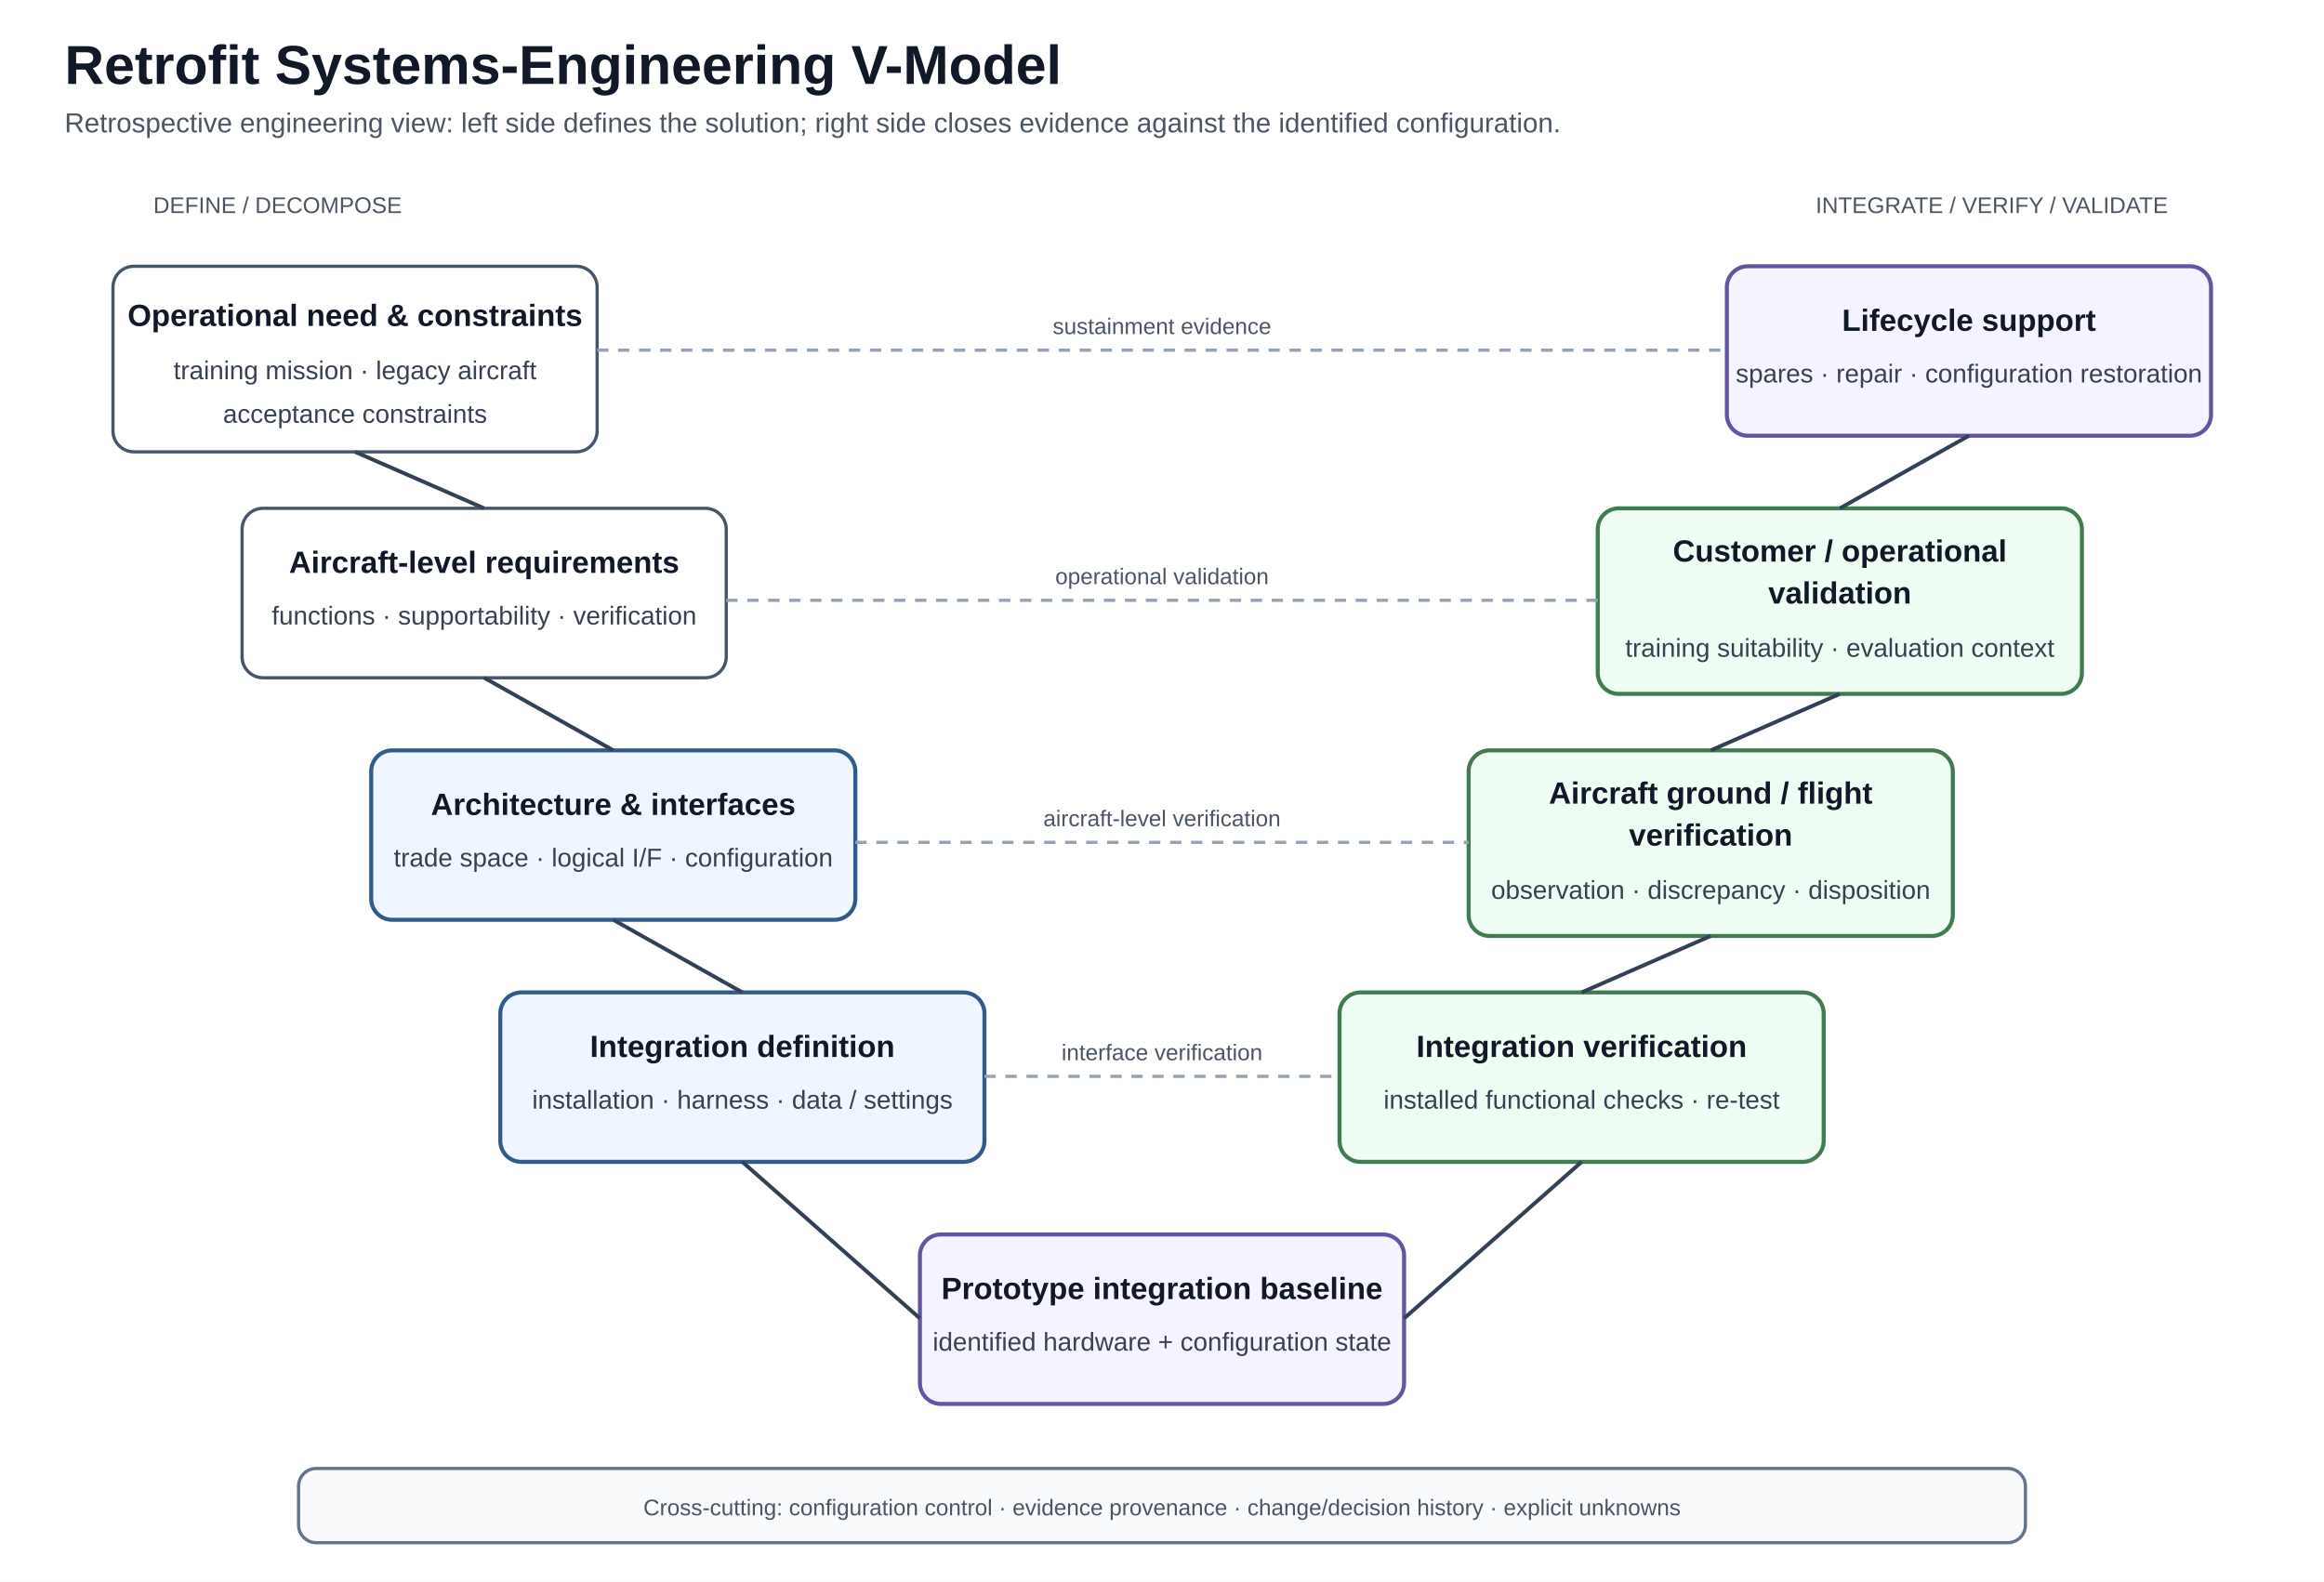
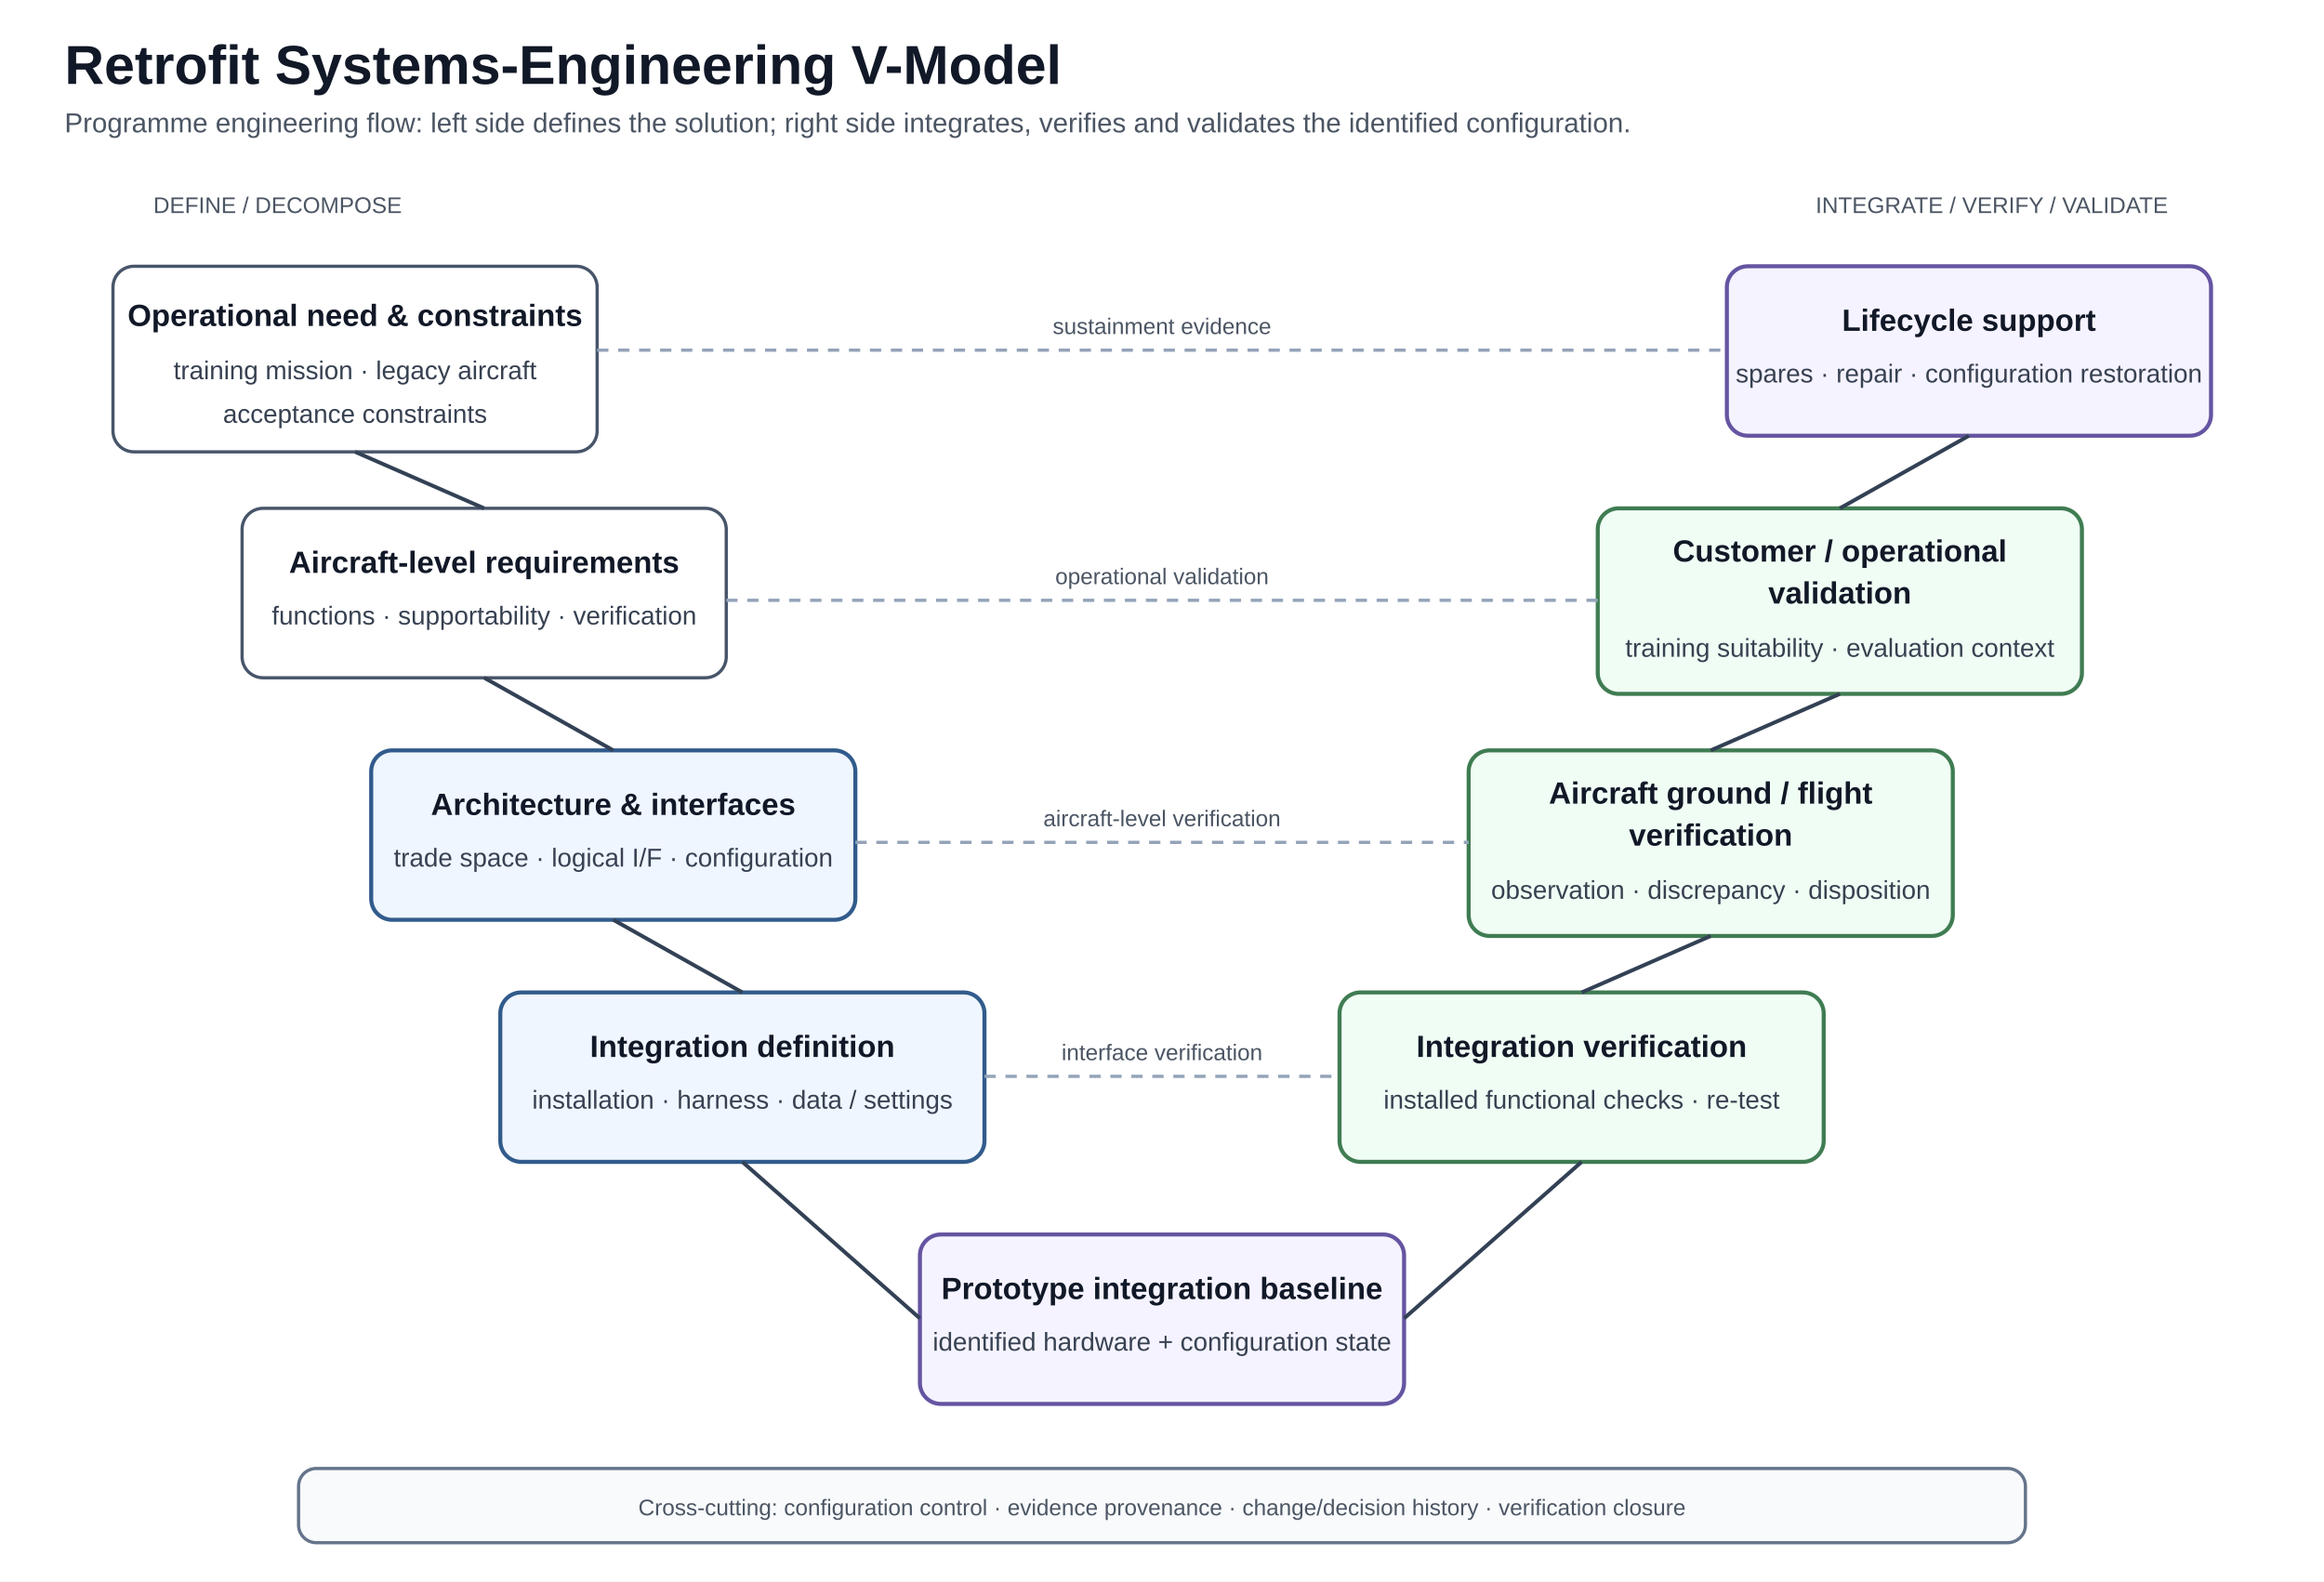
<svg xmlns="http://www.w3.org/2000/svg" width="100%" height="auto" viewBox="0 0 1440 980" preserveAspectRatio="xMidYMid meet">
  <style>
.title{font:700 34px Arial,sans-serif;fill:#111827}.sub{font:17px Arial,sans-serif;fill:#4b5563}
.h{font:700 19px Arial,sans-serif;fill:#111827}.t{font:16px Arial,sans-serif;fill:#374151}.sm{font:14px Arial,sans-serif;fill:#4b5563}.id{font:700 13px Arial,sans-serif;fill:#1f4b7a}
.box{fill:#ffffff;stroke:#475569;stroke-width:2}.blue{fill:#eff6ff;stroke:#315b8c;stroke-width:2.5}.green{fill:#f0fdf4;stroke:#3f7c52;stroke-width:2.5}.violet{fill:#f5f3ff;stroke:#6554a1;stroke-width:2.5}.amber{fill:#fffbeb;stroke:#a96b13;stroke-width:2.5}.slate{fill:#f8fafc;stroke:#64748b;stroke-width:2}
.conn{stroke:#64748b;stroke-width:2;fill:none}.strong{stroke:#334155;stroke-width:2.4;fill:none}.dash{stroke:#94a3b8;stroke-width:2;fill:none;stroke-dasharray:7 6}
.chip{fill:#e2e8f0}.rule{stroke:#cbd5e1;stroke-width:1}
</style>
  <rect width="1440" height="980" fill="white" />
  <text x="40" y="52" class="title">Retrofit Systems-Engineering V-Model</text>
-   <text x="40" y="82" class="sub">Retrospective engineering view: left side defines the solution; right side closes evidence against the identified configuration.</text>
+   <text x="40" y="82" class="sub">Programme engineering flow: left side defines the solution; right side integrates, verifies and validates the identified configuration.</text>
  <text x="95" y="132" class="sm">DEFINE / DECOMPOSE</text>
  <text x="1125" y="132" class="sm">INTEGRATE / VERIFY / VALIDATE</text>
  <rect x="70" y="165" width="300" height="115" rx="13" class="box" />
  <text x="220" y="202" text-anchor="middle" class="h">Operational need &amp; constraints</text>
  <text x="220" y="235" text-anchor="middle" class="t">training mission · legacy aircraft</text>
  <text x="220" y="262" text-anchor="middle" class="t">acceptance constraints</text>
  <rect x="150" y="315" width="300" height="105" rx="13" class="box" />
  <text x="300" y="355" text-anchor="middle" class="h">Aircraft-level requirements</text>
  <text x="300" y="387" text-anchor="middle" class="t">functions · supportability · verification</text>
  <rect x="230" y="465" width="300" height="105" rx="13" class="blue" />
  <text x="380" y="505" text-anchor="middle" class="h">Architecture &amp; interfaces</text>
  <text x="380" y="537" text-anchor="middle" class="t">trade space · logical I/F · configuration</text>
  <rect x="310" y="615" width="300" height="105" rx="13" class="blue" />
  <text x="460" y="655" text-anchor="middle" class="h">Integration definition</text>
  <text x="460" y="687" text-anchor="middle" class="t">installation · harness · data / settings</text>
  <rect x="570" y="765" width="300" height="105" rx="13" class="violet" />
  <text x="720" y="805" text-anchor="middle" class="h">Prototype integration baseline</text>
  <text x="720" y="837" text-anchor="middle" class="t">identified hardware + configuration state</text>
  <rect x="830" y="615" width="300" height="105" rx="13" class="green" />
  <text x="980" y="655" text-anchor="middle" class="h">Integration verification</text>
  <text x="980" y="687" text-anchor="middle" class="t">installed functional checks · re-test</text>
  <rect x="910" y="465" width="300" height="115" rx="13" class="green" />
  <text x="1060" y="498" text-anchor="middle" class="h">Aircraft ground / flight</text>
  <text x="1060" y="524" text-anchor="middle" class="h">verification</text>
  <text x="1060" y="557" text-anchor="middle" class="t">observation · discrepancy · disposition</text>
  <rect x="990" y="315" width="300" height="115" rx="13" class="green" />
  <text x="1140" y="348" text-anchor="middle" class="h">Customer / operational</text>
  <text x="1140" y="374" text-anchor="middle" class="h">validation</text>
  <text x="1140" y="407" text-anchor="middle" class="t">training suitability · evaluation context</text>
  <rect x="1070" y="165" width="300" height="105" rx="13" class="violet" />
  <text x="1220" y="205" text-anchor="middle" class="h">Lifecycle support</text>
  <text x="1220" y="237" text-anchor="middle" class="t">spares · repair · configuration restoration</text>
  <path d="M220 280 L300 315 M300 420 L380 465 M380 570 L460 615 M460 720 L570 817 M870 817 L980 720 M980 615 L1060 580 M1060 465 L1140 430 M1140 315 L1220 270" class="strong" />
  <path d="M370 217 H1070 M450 372 H990 M530 522 H910 M610 667 H830" class="dash" />
  <text x="720" y="207" text-anchor="middle" class="sm">sustainment evidence</text>
  <text x="720" y="362" text-anchor="middle" class="sm">operational validation</text>
  <text x="720" y="512" text-anchor="middle" class="sm">aircraft-level verification</text>
  <text x="720" y="657" text-anchor="middle" class="sm">interface verification</text>
  <rect x="185" y="910" width="1070" height="46" rx="11" class="slate" />
-   <text x="720" y="939" text-anchor="middle" class="sm">Cross-cutting: configuration control · evidence provenance · change/decision history · explicit unknowns</text>
+   <text x="720" y="939" text-anchor="middle" class="sm">Cross-cutting: configuration control · evidence provenance · change/decision history · verification closure</text>
</svg>
